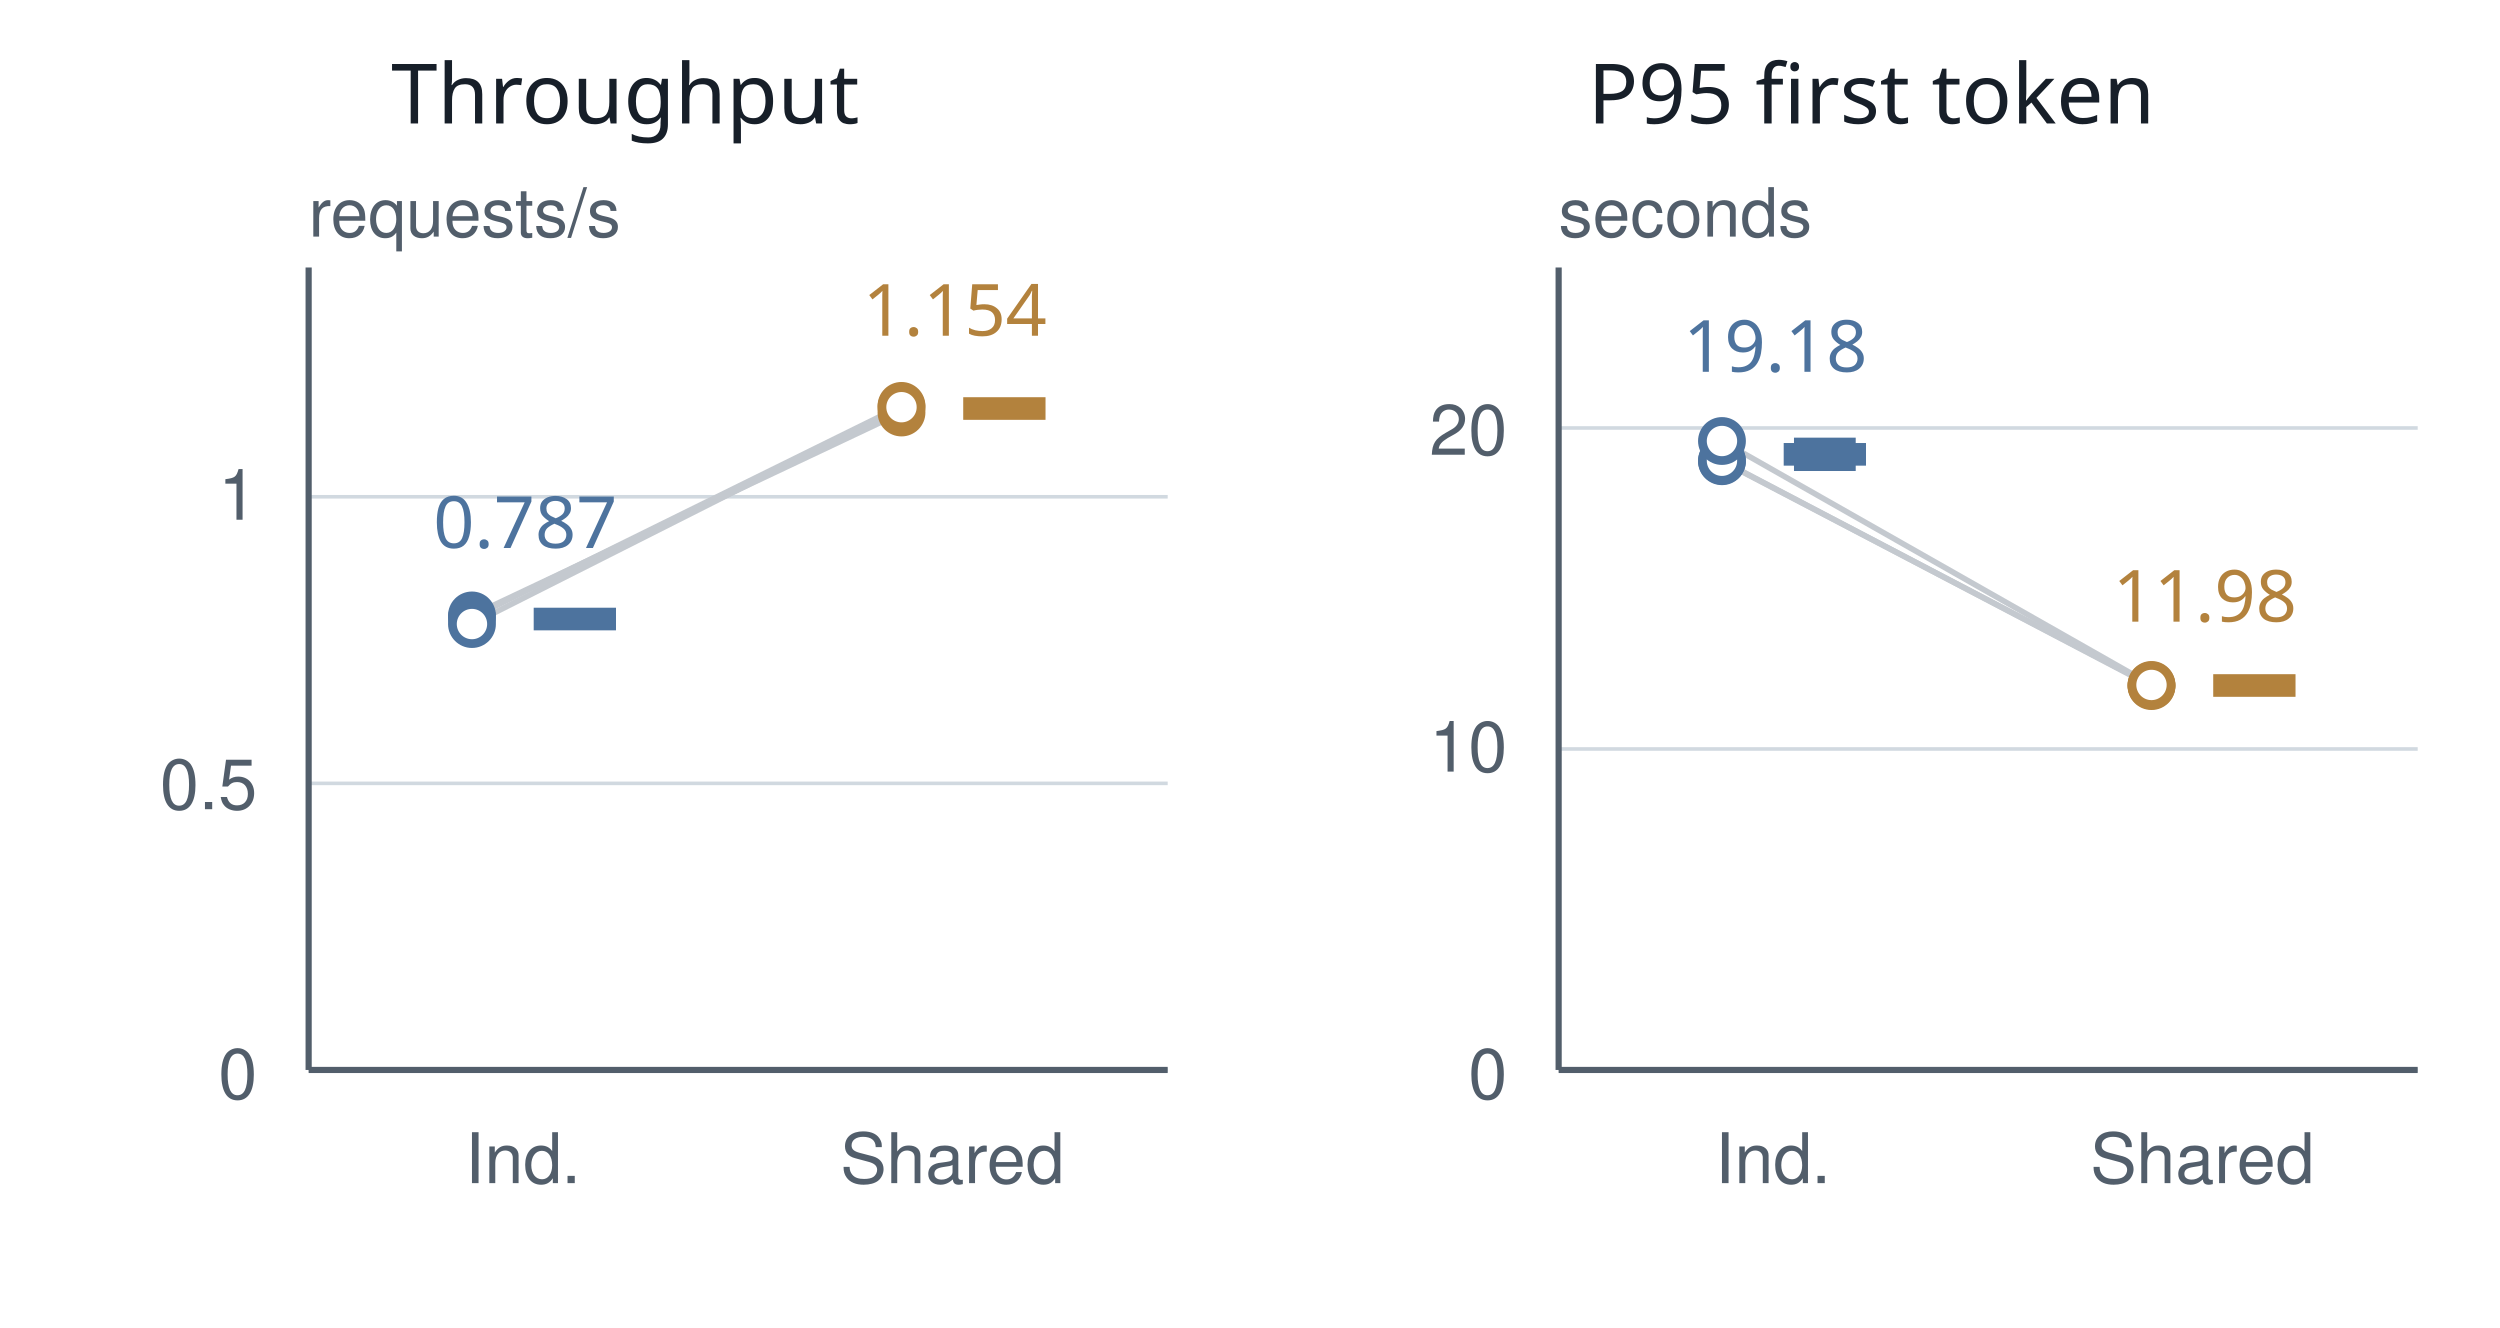
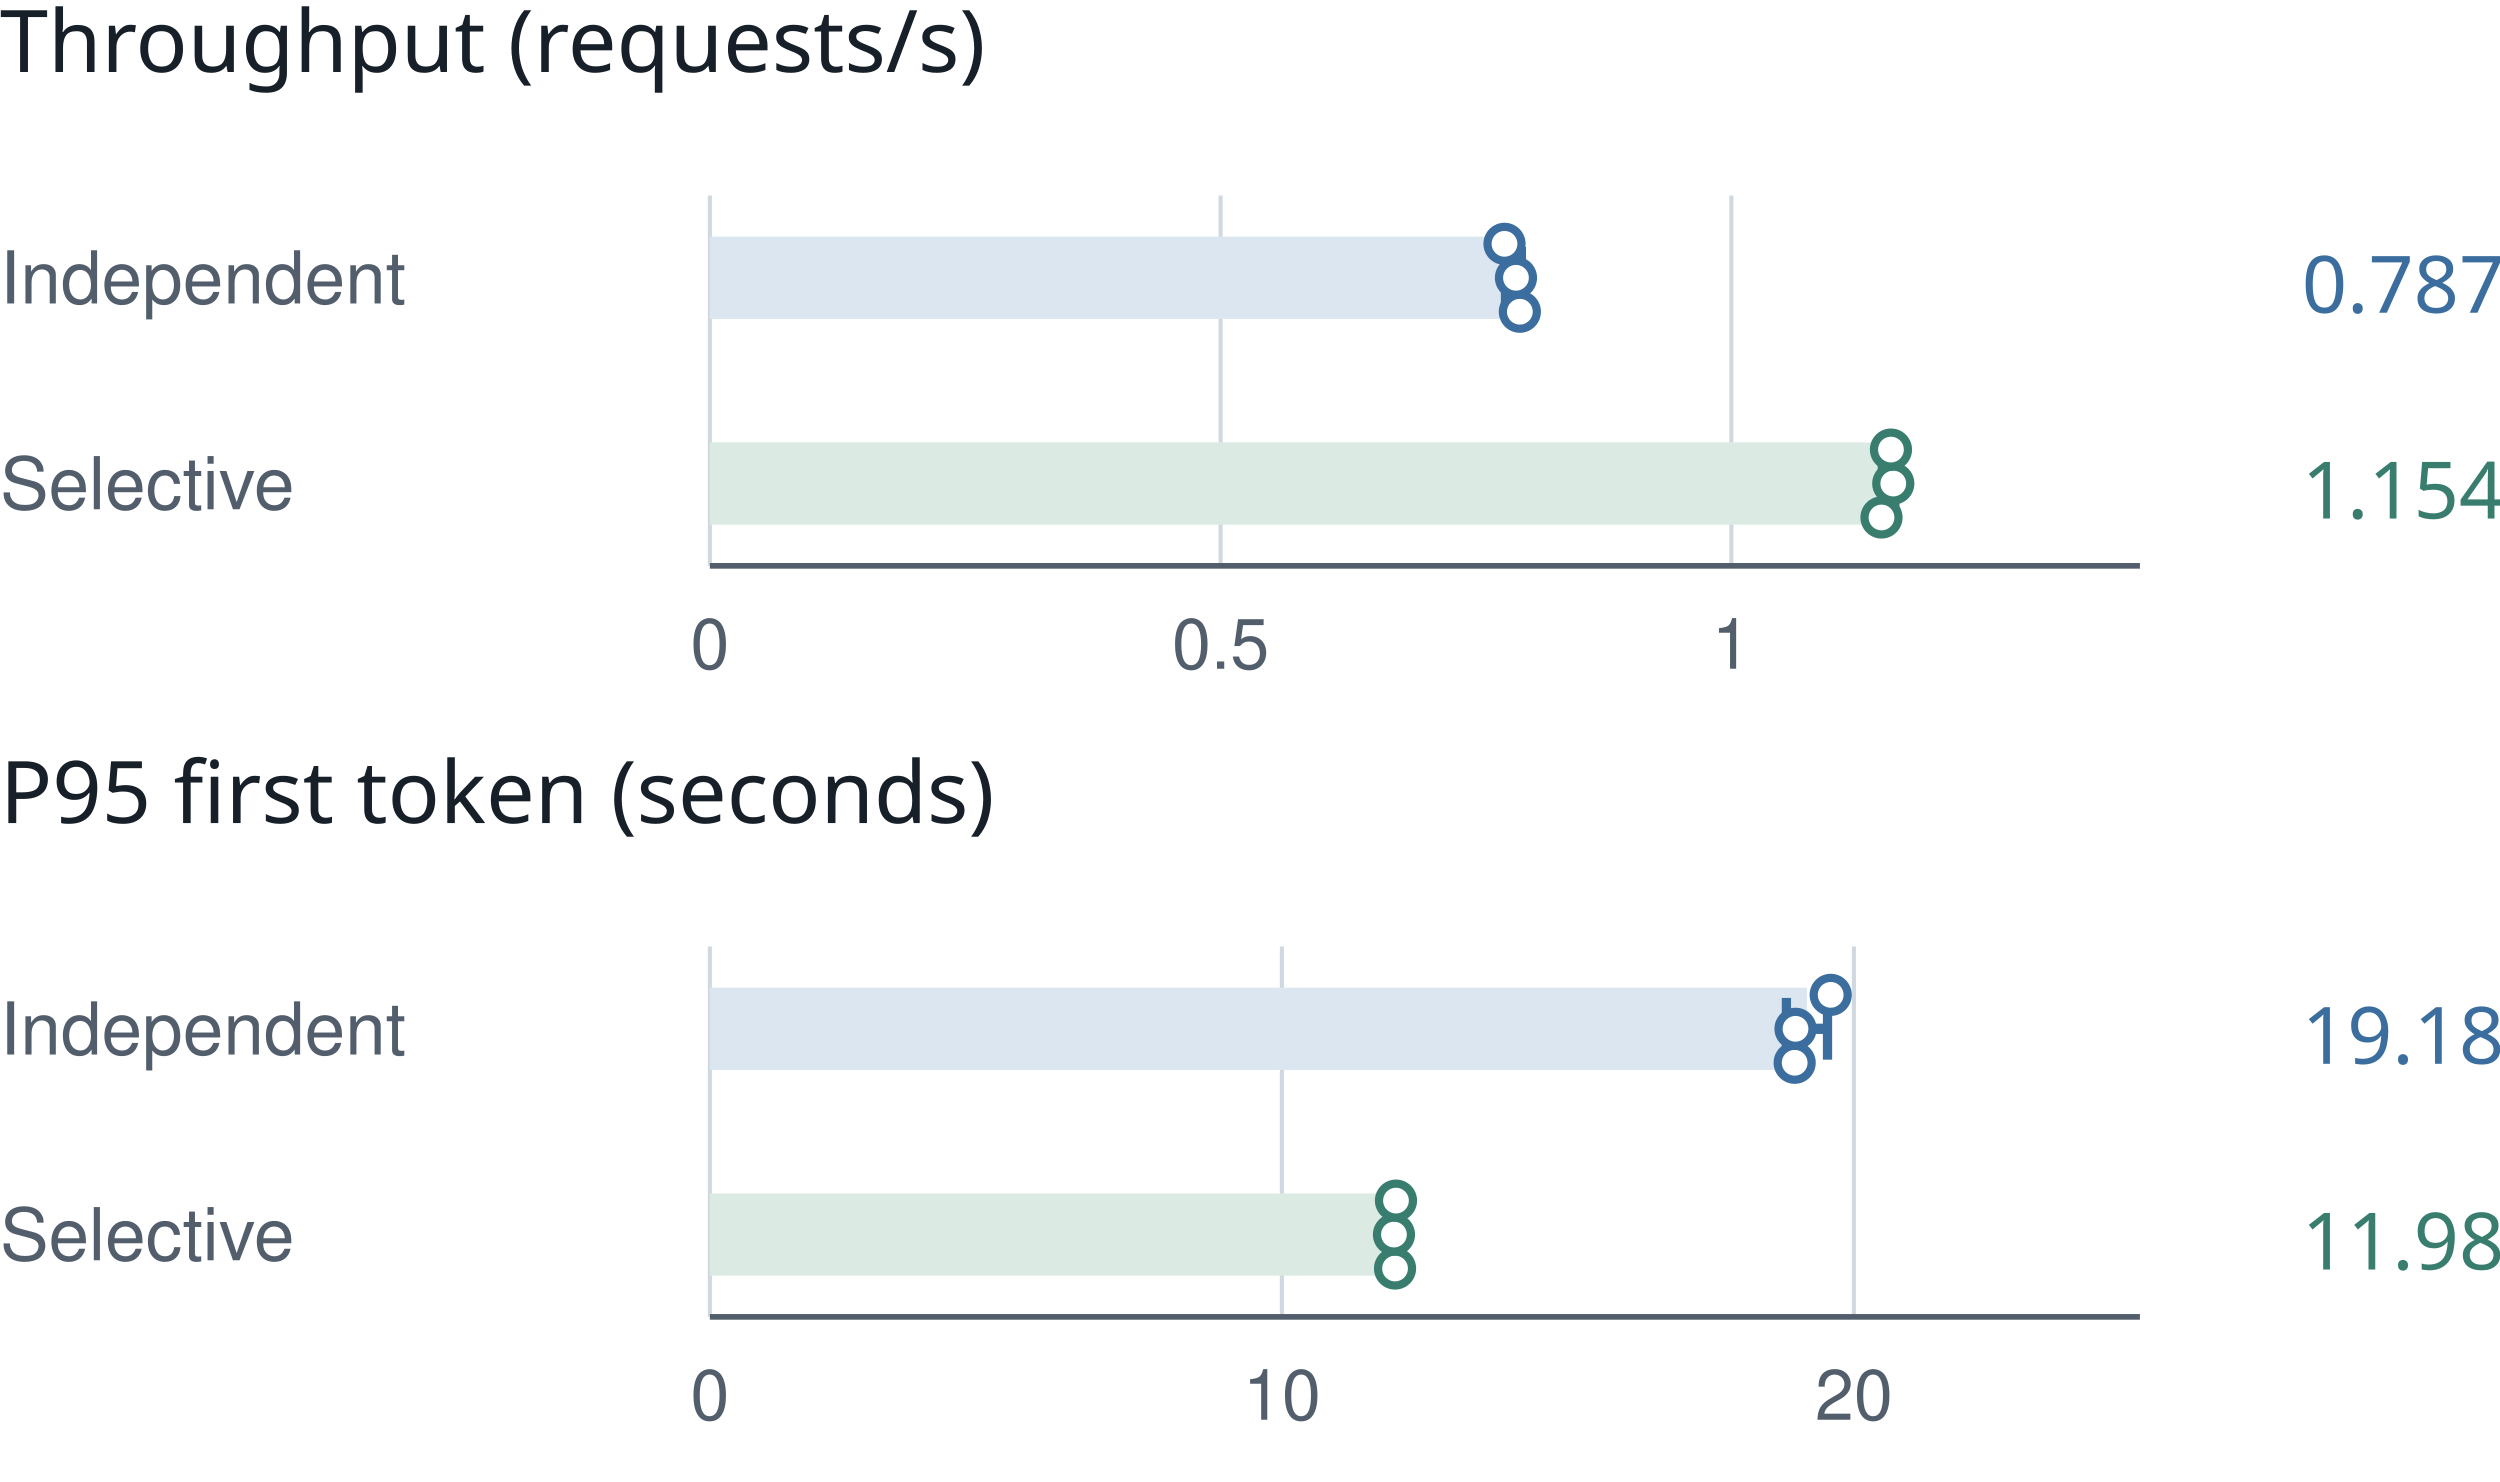
- <svg xmlns="http://www.w3.org/2000/svg" width="243.0" height="129" preserveAspectRatio="xMinYMin meet" viewBox="0 0 243 129" version="1.0" fill-rule="evenodd">
+ <svg xmlns="http://www.w3.org/2000/svg" width="243.0" height="144" preserveAspectRatio="xMinYMin meet" viewBox="0 0 243 144" version="1.0" fill-rule="evenodd">
  <clipPath id="clip">
-     <rect x="0" y="0" width="243.0" height="129" />
+     <rect x="0" y="0" width="243.0" height="144" />
  </clipPath>
-   <g id="group" transform="scale(1,-1) translate(0,-129)" style="clip-path: url(#clip)">
+   <g id="group" transform="scale(1,-1) translate(0,-144)" style="clip-path: url(#clip)">
    <g transform="">
-       <text x="38.029" y="117" style="font-family: Helvetica-Bold; font-size: 8.1px;fill: rgb(9%,12%,16%); stroke:none;" transform="translate(0,234) scale(1,-1)">Throughput</text>
-       <text x="30.0" y="106" style="font-family: Helvetica; font-size: 6.6px;fill: rgb(32%,37%,42%); stroke:none;" transform="translate(0,212) scale(1,-1)">requests/s</text>
-       <path d="M 30,25 L 113.5,25 Z" style="stroke: rgb(82%,85%,88%); stroke-linecap: butt; stroke-width: 0.35;" />
-       <text x="21.219" y="22.8" style="font-family: Helvetica; font-size: 6.8px;fill: rgb(32%,37%,42%); stroke:none;" transform="translate(0,45) scale(1,-1)">0</text>
-       <path d="M 30,52.857 L 113.5,52.857 Z" style="stroke: rgb(82%,85%,88%); stroke-linecap: butt; stroke-width: 0.35;" />
-       <text x="15.548" y="50.657" style="font-family: Helvetica; font-size: 6.8px;fill: rgb(32%,37%,42%); stroke:none;" transform="translate(0,101) scale(1,-1)">0.5</text>
-       <path d="M 30,80.714 L 113.5,80.714 Z" style="stroke: rgb(82%,85%,88%); stroke-linecap: butt; stroke-width: 0.35;" />
-       <text x="21.219" y="78.514" style="font-family: Helvetica; font-size: 6.8px;fill: rgb(32%,37%,42%); stroke:none;" transform="translate(0,157) scale(1,-1)">1</text>
-       <path d="M 30,25 L 30,103 Z" style="stroke: rgb(32%,37%,42%); stroke-linecap: butt; stroke-width: 0.6;" />
-       <path d="M 30,25 L 113.5,25 Z" style="stroke: rgb(32%,37%,42%); stroke-linecap: butt; stroke-width: 0.6;" />
-       <path d="M 45.875,69.179 L 87.625,88.905 Z" style="stroke: rgb(77%,79%,81%); stroke-linecap: butt; stroke-width: 0.55;" />
-       <path d="M 45.875,68.968 L 87.625,89.547 Z" style="stroke: rgb(77%,79%,81%); stroke-linecap: butt; stroke-width: 0.55;" />
-       <path d="M 45.875,68.342 L 87.625,89.421 Z" style="stroke: rgb(77%,79%,81%); stroke-linecap: butt; stroke-width: 0.55;" />
-       <circle cx="45.875" cy="69.179" r="1.9" style="stroke: rgb(30%,45%,62%); stroke-linecap: butt; stroke-width: 0.85; fill: rgb(100%,100%,100%); fill-rule: evenodd;" />
-       <circle cx="45.875" cy="68.968" r="1.9" style="stroke: rgb(30%,45%,62%); stroke-linecap: butt; stroke-width: 0.85; fill: rgb(100%,100%,100%); fill-rule: evenodd;" />
-       <circle cx="45.875" cy="68.342" r="1.9" style="stroke: rgb(30%,45%,62%); stroke-linecap: butt; stroke-width: 0.85; fill: rgb(100%,100%,100%); fill-rule: evenodd;" />
-       <path d="M 55.875,68.395 L 55.875,69.265 Z" style="stroke: rgb(30%,45%,62%); stroke-linecap: butt; stroke-width: 1.1;" />
-       <path d="M 52.875,68.395 L 58.875,68.395 Z" style="stroke: rgb(30%,45%,62%); stroke-linecap: butt; stroke-width: 1;" />
-       <path d="M 52.875,69.265 L 58.875,69.265 Z" style="stroke: rgb(30%,45%,62%); stroke-linecap: butt; stroke-width: 1;" />
-       <path d="M 51.875,68.83 L 59.875,68.83 Z" style="stroke: rgb(30%,45%,62%); stroke-linecap: butt; stroke-width: 2.2;" />
-       <text x="45.204" y="14" style="font-family: Helvetica; font-size: 6.8px;fill: rgb(32%,37%,42%); stroke:none;" transform="translate(0,28) scale(1,-1)">Ind.</text>
-       <text x="42.118" y="76.265" style="font-family: Helvetica-Bold; font-size: 7px;fill: rgb(30%,45%,62%); stroke:none;" transform="translate(0,152) scale(1,-1)">0.787</text>
-       <circle cx="87.625" cy="88.905" r="1.9" style="stroke: rgb(70%,51%,24%); stroke-linecap: butt; stroke-width: 0.85; fill: rgb(100%,100%,100%); fill-rule: evenodd;" />
-       <circle cx="87.625" cy="89.547" r="1.9" style="stroke: rgb(70%,51%,24%); stroke-linecap: butt; stroke-width: 0.85; fill: rgb(100%,100%,100%); fill-rule: evenodd;" />
-       <circle cx="87.625" cy="89.421" r="1.9" style="stroke: rgb(70%,51%,24%); stroke-linecap: butt; stroke-width: 0.85; fill: rgb(100%,100%,100%); fill-rule: evenodd;" />
-       <path d="M 97.625,88.95 L 97.625,89.631 Z" style="stroke: rgb(70%,51%,24%); stroke-linecap: butt; stroke-width: 1.1;" />
-       <path d="M 94.625,88.95 L 100.625,88.95 Z" style="stroke: rgb(70%,51%,24%); stroke-linecap: butt; stroke-width: 1;" />
-       <path d="M 94.625,89.631 L 100.625,89.631 Z" style="stroke: rgb(70%,51%,24%); stroke-linecap: butt; stroke-width: 1;" />
-       <path d="M 93.625,89.291 L 101.625,89.291 Z" style="stroke: rgb(70%,51%,24%); stroke-linecap: butt; stroke-width: 2.2;" />
-       <text x="81.663" y="14" style="font-family: Helvetica; font-size: 6.8px;fill: rgb(32%,37%,42%); stroke:none;" transform="translate(0,28) scale(1,-1)">Shared</text>
-       <text x="83.868" y="96.631" style="font-family: Helvetica-Bold; font-size: 7px;fill: rgb(70%,51%,24%); stroke:none;" transform="translate(0,193) scale(1,-1)">1.154</text>
-       <text x="154.341" y="117" style="font-family: Helvetica-Bold; font-size: 8.1px;fill: rgb(9%,12%,16%); stroke:none;" transform="translate(0,234) scale(1,-1)">P95 first token</text>
-       <text x="151.5" y="106" style="font-family: Helvetica; font-size: 6.6px;fill: rgb(32%,37%,42%); stroke:none;" transform="translate(0,212) scale(1,-1)">seconds</text>
-       <path d="M 151.5,25 L 235,25 Z" style="stroke: rgb(82%,85%,88%); stroke-linecap: butt; stroke-width: 0.35;" />
-       <text x="142.719" y="22.8" style="font-family: Helvetica; font-size: 6.8px;fill: rgb(32%,37%,42%); stroke:none;" transform="translate(0,45) scale(1,-1)">0</text>
-       <path d="M 151.5,56.2 L 235,56.2 Z" style="stroke: rgb(82%,85%,88%); stroke-linecap: butt; stroke-width: 0.35;" />
-       <text x="138.938" y="54.0" style="font-family: Helvetica; font-size: 6.8px;fill: rgb(32%,37%,42%); stroke:none;" transform="translate(0,108) scale(1,-1)">10</text>
-       <path d="M 151.5,87.4 L 235,87.4 Z" style="stroke: rgb(82%,85%,88%); stroke-linecap: butt; stroke-width: 0.35;" />
-       <text x="138.938" y="85.2" style="font-family: Helvetica; font-size: 6.8px;fill: rgb(32%,37%,42%); stroke:none;" transform="translate(0,170) scale(1,-1)">20</text>
-       <path d="M 151.5,25 L 151.5,103 Z" style="stroke: rgb(32%,37%,42%); stroke-linecap: butt; stroke-width: 0.6;" />
-       <path d="M 151.5,25 L 235,25 Z" style="stroke: rgb(32%,37%,42%); stroke-linecap: butt; stroke-width: 0.6;" />
-       <path d="M 167.375,84.169 L 209.125,62.372 Z" style="stroke: rgb(77%,79%,81%); stroke-linecap: butt; stroke-width: 0.55;" />
-       <path d="M 167.375,84.215 L 209.125,62.312 Z" style="stroke: rgb(77%,79%,81%); stroke-linecap: butt; stroke-width: 0.55;" />
-       <path d="M 167.375,86.134 L 209.125,62.423 Z" style="stroke: rgb(77%,79%,81%); stroke-linecap: butt; stroke-width: 0.55;" />
-       <circle cx="167.375" cy="84.169" r="1.9" style="stroke: rgb(30%,45%,62%); stroke-linecap: butt; stroke-width: 0.85; fill: rgb(100%,100%,100%); fill-rule: evenodd;" />
-       <circle cx="167.375" cy="84.215" r="1.9" style="stroke: rgb(30%,45%,62%); stroke-linecap: butt; stroke-width: 0.85; fill: rgb(100%,100%,100%); fill-rule: evenodd;" />
-       <circle cx="167.375" cy="86.134" r="1.9" style="stroke: rgb(30%,45%,62%); stroke-linecap: butt; stroke-width: 0.85; fill: rgb(100%,100%,100%); fill-rule: evenodd;" />
-       <path d="M 177.375,83.718 L 177.375,85.96 Z" style="stroke: rgb(30%,45%,62%); stroke-linecap: butt; stroke-width: 1.1;" />
-       <path d="M 174.375,83.718 L 180.375,83.718 Z" style="stroke: rgb(30%,45%,62%); stroke-linecap: butt; stroke-width: 1;" />
-       <path d="M 174.375,85.96 L 180.375,85.96 Z" style="stroke: rgb(30%,45%,62%); stroke-linecap: butt; stroke-width: 1;" />
-       <path d="M 173.375,84.839 L 181.375,84.839 Z" style="stroke: rgb(30%,45%,62%); stroke-linecap: butt; stroke-width: 2.2;" />
-       <text x="166.704" y="14" style="font-family: Helvetica; font-size: 6.8px;fill: rgb(32%,37%,42%); stroke:none;" transform="translate(0,28) scale(1,-1)">Ind.</text>
-       <text x="163.618" y="93.134" style="font-family: Helvetica-Bold; font-size: 7px;fill: rgb(30%,45%,62%); stroke:none;" transform="translate(0,186) scale(1,-1)">19.18</text>
-       <circle cx="209.125" cy="62.372" r="1.9" style="stroke: rgb(70%,51%,24%); stroke-linecap: butt; stroke-width: 0.85; fill: rgb(100%,100%,100%); fill-rule: evenodd;" />
-       <circle cx="209.125" cy="62.312" r="1.9" style="stroke: rgb(70%,51%,24%); stroke-linecap: butt; stroke-width: 0.85; fill: rgb(100%,100%,100%); fill-rule: evenodd;" />
-       <circle cx="209.125" cy="62.423" r="1.9" style="stroke: rgb(70%,51%,24%); stroke-linecap: butt; stroke-width: 0.85; fill: rgb(100%,100%,100%); fill-rule: evenodd;" />
-       <path d="M 219.125,62.313 L 219.125,62.424 Z" style="stroke: rgb(70%,51%,24%); stroke-linecap: butt; stroke-width: 1.1;" />
-       <path d="M 216.125,62.313 L 222.125,62.313 Z" style="stroke: rgb(70%,51%,24%); stroke-linecap: butt; stroke-width: 1;" />
-       <path d="M 216.125,62.424 L 222.125,62.424 Z" style="stroke: rgb(70%,51%,24%); stroke-linecap: butt; stroke-width: 1;" />
-       <path d="M 215.125,62.369 L 223.125,62.369 Z" style="stroke: rgb(70%,51%,24%); stroke-linecap: butt; stroke-width: 2.2;" />
-       <text x="203.163" y="14" style="font-family: Helvetica; font-size: 6.8px;fill: rgb(32%,37%,42%); stroke:none;" transform="translate(0,28) scale(1,-1)">Shared</text>
-       <text x="205.368" y="69.424" style="font-family: Helvetica-Bold; font-size: 7px;fill: rgb(70%,51%,24%); stroke:none;" transform="translate(0,138) scale(1,-1)">11.98</text>
+       <text x="0" y="137" style="font-family: Helvetica-Bold; font-size: 8.4px;fill: rgb(9%,12%,16%); stroke:none;" transform="translate(0,274) scale(1,-1)">Throughput (requests/s)</text>
+       <path d="M 69,89 L 69,125 Z" style="stroke: rgb(82%,85%,88%); stroke-linecap: butt; stroke-width: 0.4;" />
+       <text x="67.11" y="79" style="font-family: Helvetica; font-size: 6.8px;fill: rgb(32%,37%,42%); stroke:none;" transform="translate(0,158) scale(1,-1)">0</text>
+       <path d="M 118.643,89 L 118.643,125 Z" style="stroke: rgb(82%,85%,88%); stroke-linecap: butt; stroke-width: 0.4;" />
+       <text x="113.917" y="79" style="font-family: Helvetica; font-size: 6.8px;fill: rgb(32%,37%,42%); stroke:none;" transform="translate(0,158) scale(1,-1)">0.5</text>
+       <path d="M 168.286,89 L 168.286,125 Z" style="stroke: rgb(82%,85%,88%); stroke-linecap: butt; stroke-width: 0.4;" />
+       <text x="166.395" y="79" style="font-family: Helvetica; font-size: 6.8px;fill: rgb(32%,37%,42%); stroke:none;" transform="translate(0,158) scale(1,-1)">1</text>
+       <text x="0" y="114.5" style="font-family: Helvetica; font-size: 7.1px;fill: rgb(32%,37%,42%); stroke:none;" transform="translate(0,229) scale(1,-1)">Independent</text>
+       <rect x="69" y="113" width="78.107" height="8" style="stroke: none; stroke-linecap: butt; stroke-width: 1; fill: rgb(86%,90%,94%); fill-rule: evenodd;" />
+       <path d="M 146.331,117 L 147.882,117 Z" style="stroke: rgb(23%,43%,62%); stroke-linecap: butt; stroke-width: 1;" />
+       <path d="M 146.331,114 L 146.331,120 Z" style="stroke: rgb(23%,43%,62%); stroke-linecap: butt; stroke-width: 0.9;" />
+       <path d="M 147.882,114 L 147.882,120 Z" style="stroke: rgb(23%,43%,62%); stroke-linecap: butt; stroke-width: 0.9;" />
+       <circle cx="147.73" cy="113.7" r="1.65" style="stroke: rgb(23%,43%,62%); stroke-linecap: butt; stroke-width: 0.8; fill: rgb(100%,100%,100%); fill-rule: evenodd;" />
+       <circle cx="147.352" cy="117.0" r="1.65" style="stroke: rgb(23%,43%,62%); stroke-linecap: butt; stroke-width: 0.8; fill: rgb(100%,100%,100%); fill-rule: evenodd;" />
+       <circle cx="146.238" cy="120.3" r="1.65" style="stroke: rgb(23%,43%,62%); stroke-linecap: butt; stroke-width: 0.8; fill: rgb(100%,100%,100%); fill-rule: evenodd;" />
+       <text x="223.735" y="114.4" style="font-family: Helvetica-Bold; font-size: 7.7px;fill: rgb(23%,43%,62%); stroke:none;" transform="translate(0,228) scale(1,-1)">0.787</text>
+       <text x="0" y="94.5" style="font-family: Helvetica; font-size: 7.1px;fill: rgb(32%,37%,42%); stroke:none;" transform="translate(0,189) scale(1,-1)">Selective</text>
+       <rect x="69" y="93" width="114.57" height="8" style="stroke: none; stroke-linecap: butt; stroke-width: 1; fill: rgb(86%,92%,89%); fill-rule: evenodd;" />
+       <path d="M 182.963,97 L 184.176,97 Z" style="stroke: rgb(22%,49%,43%); stroke-linecap: butt; stroke-width: 1;" />
+       <path d="M 182.963,94 L 182.963,100 Z" style="stroke: rgb(22%,49%,43%); stroke-linecap: butt; stroke-width: 0.9;" />
+       <path d="M 184.176,94 L 184.176,100 Z" style="stroke: rgb(22%,49%,43%); stroke-linecap: butt; stroke-width: 0.9;" />
+       <circle cx="182.881" cy="93.7" r="1.65" style="stroke: rgb(22%,49%,43%); stroke-linecap: butt; stroke-width: 0.8; fill: rgb(100%,100%,100%); fill-rule: evenodd;" />
+       <circle cx="184.026" cy="97.0" r="1.65" style="stroke: rgb(22%,49%,43%); stroke-linecap: butt; stroke-width: 0.8; fill: rgb(100%,100%,100%); fill-rule: evenodd;" />
+       <circle cx="183.801" cy="100.3" r="1.65" style="stroke: rgb(22%,49%,43%); stroke-linecap: butt; stroke-width: 0.8; fill: rgb(100%,100%,100%); fill-rule: evenodd;" />
+       <text x="223.735" y="94.4" style="font-family: Helvetica-Bold; font-size: 7.7px;fill: rgb(22%,49%,43%); stroke:none;" transform="translate(0,188) scale(1,-1)">1.154</text>
+       <path d="M 69,89 L 208,89 Z" style="stroke: rgb(32%,37%,42%); stroke-linecap: butt; stroke-width: 0.55;" />
+       <text x="0" y="64" style="font-family: Helvetica-Bold; font-size: 8.4px;fill: rgb(9%,12%,16%); stroke:none;" transform="translate(0,128) scale(1,-1)">P95 first token (seconds)</text>
+       <path d="M 69,16 L 69,52 Z" style="stroke: rgb(82%,85%,88%); stroke-linecap: butt; stroke-width: 0.4;" />
+       <text x="67.11" y="6" style="font-family: Helvetica; font-size: 6.8px;fill: rgb(32%,37%,42%); stroke:none;" transform="translate(0,12) scale(1,-1)">0</text>
+       <path d="M 124.6,16 L 124.6,52 Z" style="stroke: rgb(82%,85%,88%); stroke-linecap: butt; stroke-width: 0.4;" />
+       <text x="120.819" y="6" style="font-family: Helvetica; font-size: 6.8px;fill: rgb(32%,37%,42%); stroke:none;" transform="translate(0,12) scale(1,-1)">10</text>
+       <path d="M 180.2,16 L 180.2,52 Z" style="stroke: rgb(82%,85%,88%); stroke-linecap: butt; stroke-width: 0.4;" />
+       <text x="176.419" y="6" style="font-family: Helvetica; font-size: 6.8px;fill: rgb(32%,37%,42%); stroke:none;" transform="translate(0,12) scale(1,-1)">20</text>
+       <text x="0" y="41.5" style="font-family: Helvetica; font-size: 7.1px;fill: rgb(32%,37%,42%); stroke:none;" transform="translate(0,83) scale(1,-1)">Independent</text>
+       <rect x="69" y="40" width="106.636" height="8" style="stroke: none; stroke-linecap: butt; stroke-width: 1; fill: rgb(86%,90%,94%); fill-rule: evenodd;" />
+       <path d="M 173.638,44 L 177.634,44 Z" style="stroke: rgb(23%,43%,62%); stroke-linecap: butt; stroke-width: 1;" />
+       <path d="M 173.638,41 L 173.638,47 Z" style="stroke: rgb(23%,43%,62%); stroke-linecap: butt; stroke-width: 0.9;" />
+       <path d="M 177.634,41 L 177.634,47 Z" style="stroke: rgb(23%,43%,62%); stroke-linecap: butt; stroke-width: 0.9;" />
+       <circle cx="174.442" cy="40.7" r="1.65" style="stroke: rgb(23%,43%,62%); stroke-linecap: butt; stroke-width: 0.8; fill: rgb(100%,100%,100%); fill-rule: evenodd;" />
+       <circle cx="174.524" cy="44.0" r="1.65" style="stroke: rgb(23%,43%,62%); stroke-linecap: butt; stroke-width: 0.8; fill: rgb(100%,100%,100%); fill-rule: evenodd;" />
+       <circle cx="177.943" cy="47.3" r="1.65" style="stroke: rgb(23%,43%,62%); stroke-linecap: butt; stroke-width: 0.8; fill: rgb(100%,100%,100%); fill-rule: evenodd;" />
+       <text x="223.735" y="41.4" style="font-family: Helvetica-Bold; font-size: 7.7px;fill: rgb(23%,43%,62%); stroke:none;" transform="translate(0,82) scale(1,-1)">19.18</text>
+       <text x="0" y="21.5" style="font-family: Helvetica; font-size: 7.1px;fill: rgb(32%,37%,42%); stroke:none;" transform="translate(0,43) scale(1,-1)">Selective</text>
+       <rect x="69" y="20" width="66.593" height="8" style="stroke: none; stroke-linecap: butt; stroke-width: 1; fill: rgb(86%,92%,89%); fill-rule: evenodd;" />
+       <path d="M 135.494,24 L 135.692,24 Z" style="stroke: rgb(22%,49%,43%); stroke-linecap: butt; stroke-width: 1;" />
+       <path d="M 135.494,21 L 135.494,27 Z" style="stroke: rgb(22%,49%,43%); stroke-linecap: butt; stroke-width: 0.9;" />
+       <path d="M 135.692,21 L 135.692,27 Z" style="stroke: rgb(22%,49%,43%); stroke-linecap: butt; stroke-width: 0.9;" />
+       <circle cx="135.598" cy="20.7" r="1.65" style="stroke: rgb(22%,49%,43%); stroke-linecap: butt; stroke-width: 0.8; fill: rgb(100%,100%,100%); fill-rule: evenodd;" />
+       <circle cx="135.492" cy="24.0" r="1.65" style="stroke: rgb(22%,49%,43%); stroke-linecap: butt; stroke-width: 0.8; fill: rgb(100%,100%,100%); fill-rule: evenodd;" />
+       <circle cx="135.689" cy="27.3" r="1.65" style="stroke: rgb(22%,49%,43%); stroke-linecap: butt; stroke-width: 0.8; fill: rgb(100%,100%,100%); fill-rule: evenodd;" />
+       <text x="223.735" y="21.4" style="font-family: Helvetica-Bold; font-size: 7.7px;fill: rgb(22%,49%,43%); stroke:none;" transform="translate(0,42) scale(1,-1)">11.98</text>
+       <path d="M 69,16 L 208,16 Z" style="stroke: rgb(32%,37%,42%); stroke-linecap: butt; stroke-width: 0.55;" />
    </g>
  </g>
</svg>
